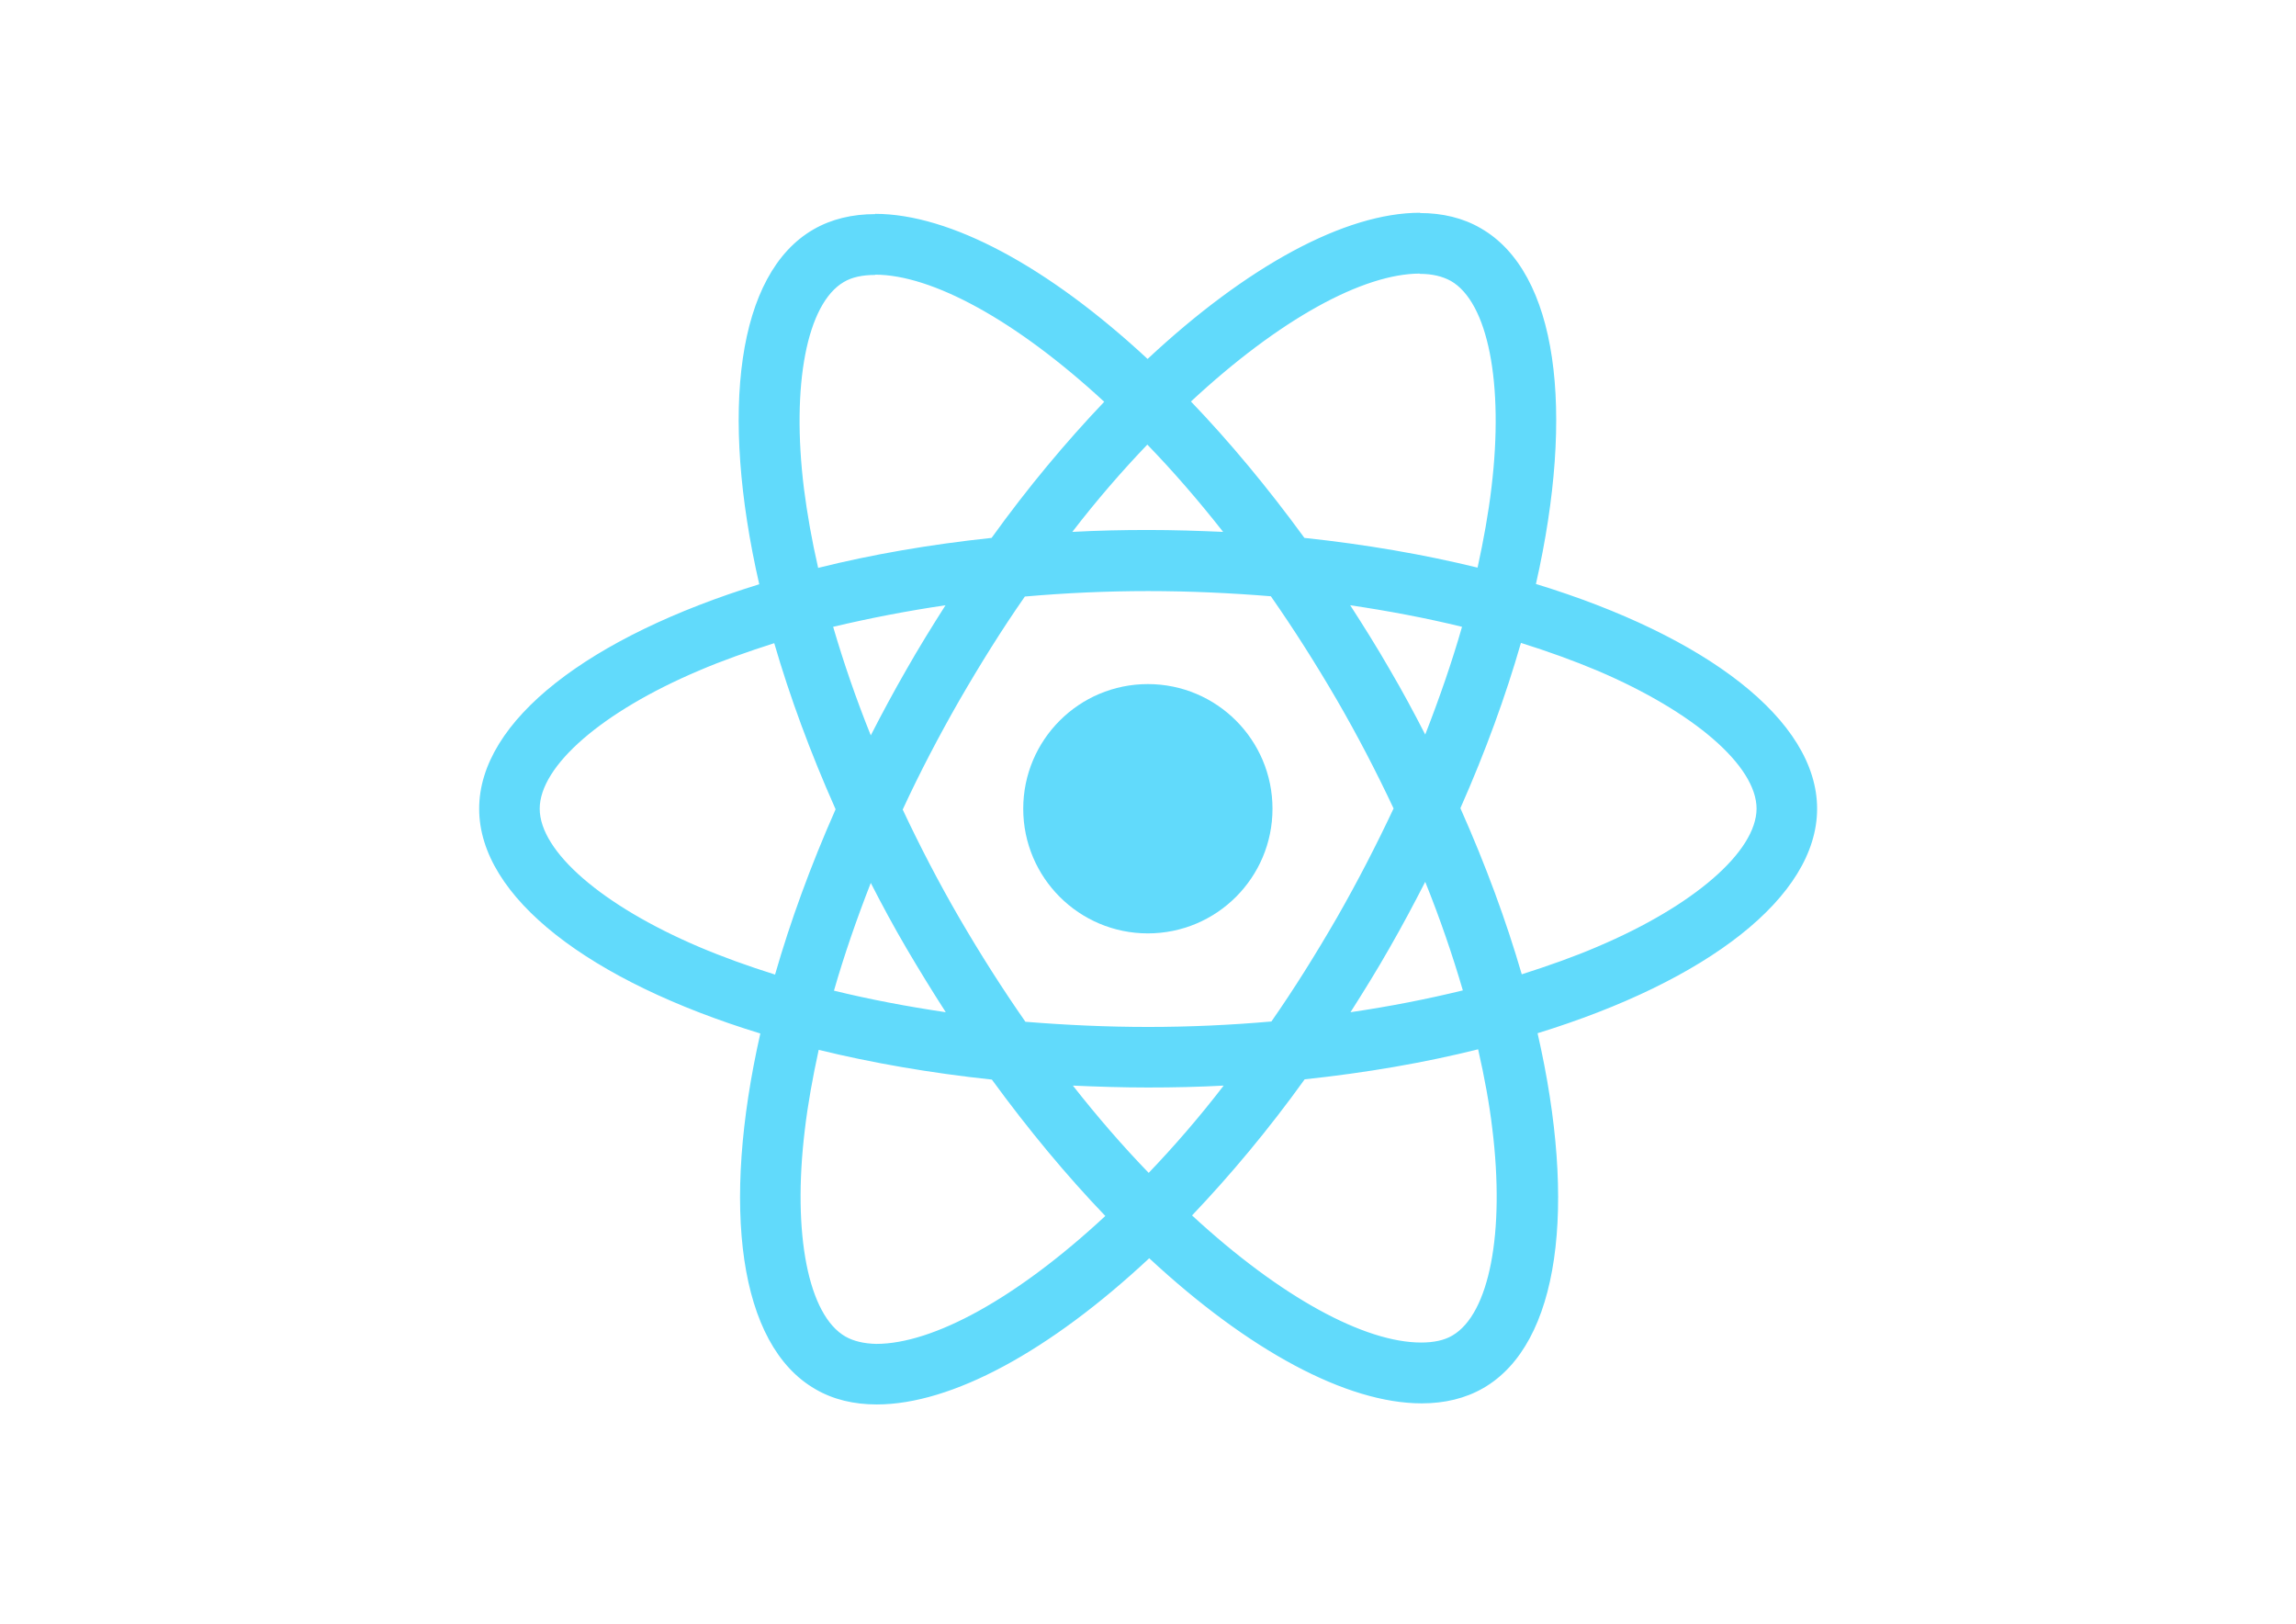
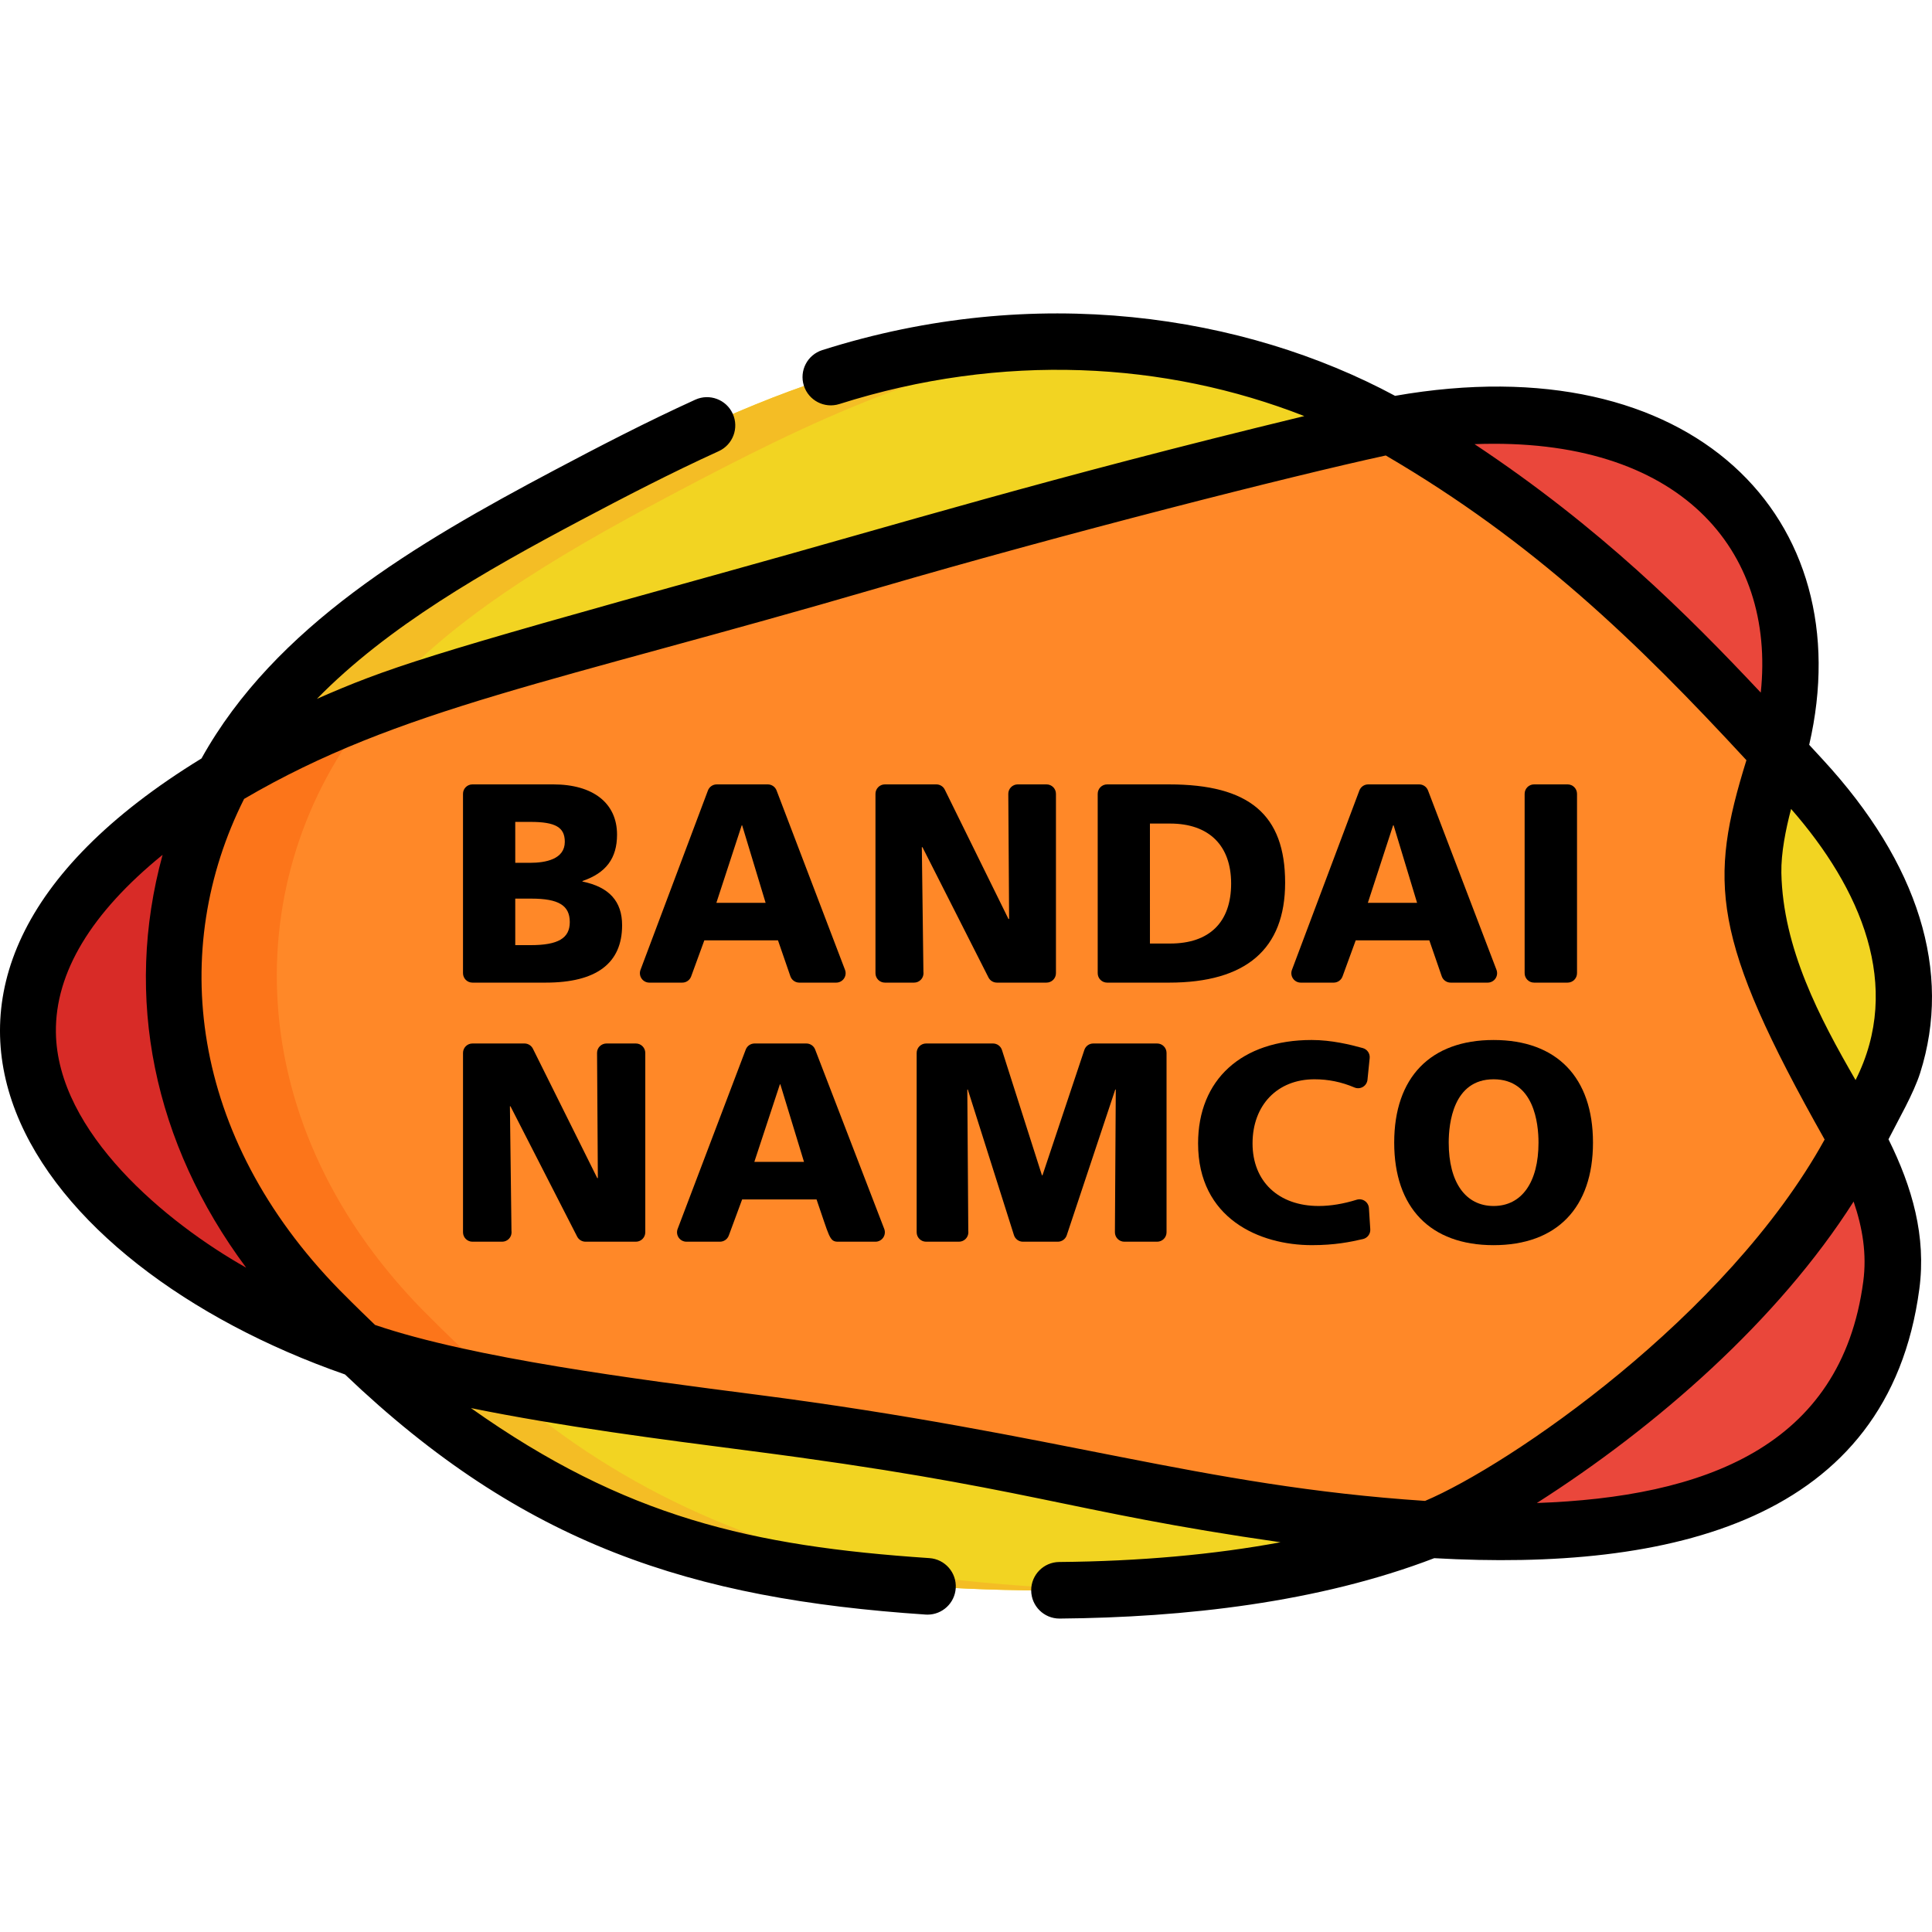
- <svg xmlns="http://www.w3.org/2000/svg" viewBox="0 0 841.9 595.3">
-   <g fill="#61DAFB">
-     <path d="M666.3 296.5c0-32.5-40.7-63.3-103.1-82.4 14.4-63.6 8-114.2-20.2-130.4-6.5-3.8-14.1-5.6-22.4-5.6v22.3c4.6 0 8.3.9 11.4 2.6 13.6 7.8 19.5 37.5 14.9 75.7-1.1 9.4-2.9 19.3-5.1 29.4-19.6-4.8-41-8.5-63.5-10.9-13.5-18.5-27.5-35.3-41.6-50 32.6-30.3 63.2-46.9 84-46.9V78c-27.5 0-63.5 19.6-99.9 53.6-36.4-33.8-72.4-53.2-99.9-53.2v22.3c20.7 0 51.4 16.5 84 46.6-14 14.7-28 31.4-41.3 49.9-22.6 2.4-44 6.1-63.6 11-2.3-10-4-19.7-5.2-29-4.7-38.2 1.1-67.9 14.6-75.8 3-1.8 6.9-2.6 11.5-2.6V78.5c-8.4 0-16 1.8-22.6 5.6-28.1 16.2-34.4 66.7-19.9 130.1-62.2 19.2-102.7 49.9-102.7 82.3 0 32.5 40.7 63.3 103.1 82.4-14.4 63.6-8 114.2 20.2 130.4 6.5 3.8 14.1 5.6 22.5 5.6 27.5 0 63.5-19.6 99.9-53.6 36.4 33.8 72.4 53.2 99.9 53.2 8.4 0 16-1.8 22.6-5.6 28.1-16.2 34.4-66.7 19.9-130.1 62-19.1 102.5-49.9 102.5-82.3zm-130.2-66.7c-3.7 12.9-8.3 26.2-13.5 39.5-4.1-8-8.4-16-13.1-24-4.6-8-9.5-15.8-14.4-23.4 14.2 2.1 27.9 4.7 41 7.9zm-45.8 106.5c-7.8 13.5-15.8 26.3-24.1 38.2-14.9 1.3-30 2-45.2 2-15.1 0-30.2-.7-45-1.9-8.3-11.9-16.4-24.6-24.2-38-7.6-13.1-14.5-26.4-20.8-39.8 6.2-13.4 13.2-26.8 20.7-39.9 7.8-13.5 15.8-26.3 24.1-38.2 14.9-1.3 30-2 45.2-2 15.1 0 30.2.7 45 1.9 8.3 11.9 16.4 24.6 24.2 38 7.6 13.1 14.5 26.4 20.8 39.8-6.3 13.4-13.2 26.8-20.7 39.9zm32.3-13c5.4 13.4 10 26.8 13.8 39.8-13.1 3.2-26.9 5.9-41.2 8 4.9-7.7 9.8-15.6 14.4-23.7 4.6-8 8.9-16.1 13-24.1zM421.2 430c-9.3-9.6-18.6-20.3-27.8-32 9 .4 18.2.7 27.5.7 9.4 0 18.7-.2 27.8-.7-9 11.7-18.3 22.4-27.5 32zm-74.4-58.9c-14.2-2.1-27.9-4.7-41-7.9 3.7-12.9 8.3-26.2 13.5-39.5 4.1 8 8.4 16 13.1 24 4.7 8 9.5 15.8 14.4 23.4zM420.7 163c9.3 9.6 18.6 20.3 27.8 32-9-.4-18.2-.7-27.5-.7-9.4 0-18.7.2-27.8.7 9-11.7 18.3-22.4 27.5-32zm-74 58.9c-4.9 7.7-9.8 15.6-14.4 23.7-4.6 8-8.9 16-13 24-5.4-13.4-10-26.8-13.8-39.8 13.1-3.1 26.9-5.8 41.2-7.9zm-90.5 125.2c-35.4-15.1-58.3-34.9-58.3-50.6 0-15.7 22.9-35.6 58.3-50.6 8.6-3.7 18-7 27.7-10.1 5.7 19.6 13.2 40 22.5 60.9-9.2 20.8-16.6 41.1-22.2 60.6-9.9-3.1-19.3-6.5-28-10.2zM310 490c-13.6-7.8-19.5-37.5-14.9-75.7 1.1-9.4 2.9-19.3 5.1-29.4 19.6 4.8 41 8.5 63.5 10.9 13.5 18.5 27.5 35.3 41.6 50-32.6 30.3-63.2 46.9-84 46.9-4.5-.1-8.3-1-11.3-2.7zm237.2-76.2c4.7 38.2-1.1 67.9-14.6 75.8-3 1.8-6.9 2.6-11.5 2.6-20.7 0-51.4-16.5-84-46.6 14-14.7 28-31.4 41.3-49.9 22.6-2.4 44-6.1 63.6-11 2.3 10.1 4.1 19.8 5.2 29.1zm38.5-66.7c-8.6 3.7-18 7-27.7 10.1-5.7-19.6-13.2-40-22.5-60.9 9.2-20.8 16.6-41.1 22.2-60.6 9.9 3.1 19.3 6.5 28.1 10.2 35.4 15.1 58.3 34.9 58.3 50.6-.1 15.7-23 35.6-58.4 50.6zM320.8 78.4z" />
-     <circle cx="420.9" cy="296.5" r="45.7" />
-     <path d="M520.5 78.1z" />
+ <svg xmlns="http://www.w3.org/2000/svg" version="1.1" id="Capa_1" x="0px" y="0px" viewBox="0 0 511.999 511.999" style="enable-background:new 0 0 511.999 511.999;" xml:space="preserve">
+   <path style="fill:#FF8828;" d="M464.585,231.462c-0.206-11.803,4.83-25.454,6.624-31.967  c-22.515-24.476-56.192-60.674-102.715-86.724c-33.008,6.906-100.787,25.028-137.559,35.758  c-87.639,25.601-129.535,32.401-171.932,57.823c-22.562,42.556-16.823,97.34,25.608,140.745c2.36,2.395,6.325,6.325,10.794,10.58  c36.568,12.917,104.025,18.436,142.424,24.667c33.837,5.518,88.64,19.746,141.071,23.014  c22.223-9.083,85.619-50.117,113.179-103.389C483.567,285.746,465.2,260.712,464.585,231.462z" />
+   <path style="fill:#EA473B;" d="M378.899,405.358c58.592,3.536,114.603-6.799,122.316-64.741c1.057-7.929,0-15.518-2.324-22.878  c-1.662-5.33-4.066-10.578-6.815-15.77C466.349,351.703,405.61,394.441,378.899,405.358z" />
+   <path style="fill:#D82B27;" d="M84.612,347.097c-42.887-43.872-47.871-98.755-25.608-140.745  c-62.675,37.579-71.5,84.45-8.943,128.925c12.594,8.982,33.055,18.432,45.344,22.4C90.936,353.422,86.972,349.492,84.612,347.097z" />
+   <path style="fill:#EA473B;" d="M471.209,199.495c6.625-24.605,3.357-45.283-10.324-63.557  c-19.318-25.642-60.811-29.535-92.391-23.167C410.575,136.334,441.619,167.329,471.209,199.495z" />
+   <g>
+     <path style="fill:#F2D422;" d="M230.935,148.53c44.899-13.102,109.657-29.922,137.559-35.758   c-17.517-9.788-37.993-16.996-63.247-20.484c-60.927-8.394-106.41,13.293-154.927,38.999   c-40.007,21.212-73.906,42.252-91.317,75.066C101.371,180.948,142.797,174.275,230.935,148.53z" />
+     <path style="fill:#F2D422;" d="M237.828,382.344c-38.389-6.23-105.847-11.748-142.424-24.667   c7.248,6.963,15.831,14.839,20.69,18.437c25.962,19.156,57.225,35.641,98.535,41.169c50.813,6.797,116.31,6.988,164.27-11.925   C326.471,402.09,271.628,387.857,237.828,382.344z" />
  </g>
+   <path style="fill:#F4BD25;" d="M241.95,417.284c-42.425-5.677-81.533-25.123-109.168-50.196c-12.591-2.386-25.408-5.183-37.378-9.41  c7.248,6.963,15.831,14.839,20.69,18.437c25.962,19.156,57.225,35.641,98.535,41.169c23.662,3.165,49.952,4.784,75.837,3.966  C273.741,420.738,257.293,419.336,241.95,417.284z" />
+   <path style="fill:#FC751A;" d="M122.725,357.677c-4.469-4.255-8.434-8.185-10.794-10.58  C61.409,295.415,63.97,228.992,99.619,186.853c-13.985,5.45-27.787,11.807-40.614,19.499  c-22.562,42.556-16.823,97.34,25.608,140.745c2.36,2.395,6.325,6.325,10.794,10.58c11.966,4.227,24.779,7.024,37.378,9.41  C129.464,364.076,125.962,360.786,122.725,357.677z" />
+   <path style="fill:#F4BD25;" d="M177.641,131.286c37.337-19.783,72.887-37.169,115.052-40.313  c-54.741-4.013-97.248,16.404-142.373,40.313c-40.007,21.212-73.906,42.252-91.317,75.066c12.828-7.691,26.629-14.048,40.614-19.499  C118.477,164.56,146.166,147.974,177.641,131.286z" />
+   <path style="fill:#F2D422;" d="M477.613,206.446c-1.949-2.08-4.08-4.445-6.404-6.951c-1.79,6.5-6.83,20.162-6.624,31.967  c0.611,29.013,18.359,53.096,27.493,70.506C498.395,289.111,523.261,255.945,477.613,206.446z" />
+   <path d="M479.454,197.387c13.857-59.885-30.721-106.319-109.746-92.486c-39.935-21.472-95.23-30.084-151.802-12.119  c-3.946,1.253-6.129,5.467-4.876,9.414c1.253,3.945,5.467,6.129,9.414,4.876c43.272-13.741,86.431-11.222,123.204,3.191  c-68.716,16.654-106.065,28.221-154.107,41.539c-78.939,21.882-88.947,25.256-107.553,33.398  c18.796-19.216,44.475-33.842,69.841-47.291c11.57-6.131,24.017-12.596,36.635-18.34c3.768-1.715,5.432-6.161,3.717-9.929  c-1.715-3.767-6.16-5.431-9.929-3.717c-12.979,5.908-25.667,12.497-37.445,18.739c-36.635,19.425-73.953,41.323-93.411,76.337  C-45.68,261.696,8.48,335.356,91.42,364.242c47.313,45.177,91.769,59.461,153.877,63.633c0.171,0.012,0.341,0.018,0.51,0.018  c3.911,0,7.206-3.035,7.471-6.995c0.278-4.131-2.846-7.704-6.977-7.982c-47.134-3.169-80.634-10.813-121.499-39.761  c23.928,4.868,50.324,8.282,73.901,11.327c74.005,9.557,83.273,16.006,140.649,24.233c-17.544,3.262-37.36,5.047-58.645,5.229  c-4.14,0.035-7.467,3.42-7.431,7.56c0.035,4.118,3.384,7.432,7.494,7.432c0.022,0,0.044,0,0.066-0.001  c33.008-0.283,68.574-4.237,99.248-16.003c62.432,3.515,120.346-9.644,128.557-71.327c1.862-13.954-1.868-26.975-8.174-39.688  c2.606-5.139,6.654-12.101,8.392-17.577c8.519-26.789-0.383-55.483-25.781-83.024C481.908,200.069,480.666,198.71,479.454,197.387z   M466.621,183.545c-19.483-20.734-42.493-43.696-75.854-65.842C445.096,115.648,470.611,145.7,466.621,183.545z M14.812,273.524  c-0.181-15.784,9.331-31.572,28.278-46.992c-10.345,37.752-2.41,76.404,22.148,109.415  C44.231,324.116,15.117,300.159,14.812,273.524z M377.657,397.756c-59.877-3.979-96.363-17.725-177.032-28.141  c-31.63-4.085-75.281-9.651-101.233-18.494c-4.844-4.641-8.408-8.234-9.421-9.263c-39.856-40.77-45.249-90.411-25.28-130.144  c41.126-24.08,81.955-30.755,168.343-55.987c48.959-14.286,109.045-29.552,134.211-35.021c39.16,22.901,66.49,49.276,95.573,80.752  c-9.961,32.139-9.504,46.92,20.73,100.529C457.533,349.1,399.862,388.361,377.657,397.756z M493.782,339.627  c-5.849,43.938-42.401,57.128-86.505,58.685c31.64-20.174,63.902-48.357,83.95-79.888  C493.612,325.411,494.751,332.367,493.782,339.627z M491.743,286.23c-9.538-16.498-19.244-34.91-19.665-54.9  c-0.092-5.297,1.145-11.488,2.578-16.951C493.088,235.428,504.346,261.262,491.743,286.23z" />
+   <path d="M125.2,260.404h19.415c13.438,0,20.25-5.117,20.25-15.206c0-6.345-3.435-10.132-10.501-11.58v-0.144  c6.248-2.124,9.158-6.028,9.158-12.288c0-8.337-6.321-13.315-16.909-13.315h-21.414c-1.38,0-2.499,1.118-2.499,2.499v47.535  C122.701,259.285,123.82,260.404,125.2,260.404z M136.549,217.811h4.03c6.633,0,9.1,1.429,9.1,5.274  c0,4.605-5.026,5.571-9.242,5.571h-3.888l-0.003-10.846H136.549z M136.549,238.143h4.257c7.241,0,10.193,1.804,10.193,6.226  c0,4.277-3.098,6.102-10.358,6.102h-4.092l-0.003-12.328H136.549z" />
+   <path d="M183.161,258.763l3.493-9.563h19.521l3.285,9.521c0.348,1.008,1.296,1.684,2.362,1.684h9.779  c0.822,0,1.591-0.405,2.058-1.081c0.466-0.677,0.57-1.539,0.277-2.308L205.8,209.48c-0.37-0.969-1.298-1.608-2.335-1.608h-13.519  c-1.042,0-1.973,0.645-2.339,1.619l-17.867,47.535c-0.289,0.768-0.182,1.628,0.285,2.302c0.467,0.674,1.234,1.076,2.054,1.076h8.738  C181.863,260.404,182.802,259.748,183.161,258.763z M196.559,218.728h0.001h0.12l6.214,20.527h-13.047L196.559,218.728z" />
+   <path d="M244.738,257.905c0-0.119-0.008-0.235-0.024-0.35l-0.42-33.045h0.164l17.494,34.524c0.426,0.84,1.287,1.369,2.229,1.369  h13.158c1.38,0,2.499-1.118,2.499-2.499V210.37c0-1.38-1.118-2.499-2.499-2.499h-7.632c-0.666,0-1.303,0.266-1.772,0.738  c-0.469,0.472-0.731,1.111-0.727,1.777l0.218,33.152h-0.173l-16.875-34.273c-0.42-0.854-1.289-1.394-2.242-1.394h-13.629  c-1.38,0-2.499,1.118-2.499,2.499v47.535c0,1.38,1.118,2.499,2.499,2.499h7.713c0.007-0.001,0.013-0.001,0.02,0  C243.619,260.404,244.738,259.285,244.738,257.905z" />
+   <path d="M340.571,233.929c0-18.02-9.484-26.056-30.751-26.056h-16.418c-1.38,0-2.499,1.118-2.499,2.499v47.535  c0,1.38,1.118,2.499,2.499,2.499h16.418C330.224,260.404,340.571,251.496,340.571,233.929z M310.101,250.045h-5.356l-0.003-31.794  h0.003h5.356c10.27,0,16.161,5.793,16.161,15.893C326.263,244.399,320.522,250.045,310.101,250.045z" />
+   <path d="M382.073,258.722c0.348,1.007,1.296,1.683,2.362,1.683h9.815c0.823,0,1.591-0.405,2.058-1.081  c0.466-0.678,0.57-1.54,0.276-2.309l-18.146-47.535c-0.37-0.969-1.298-1.607-2.334-1.607h-13.52c-1.042,0-1.973,0.645-2.339,1.62  l-17.867,47.535c-0.289,0.768-0.182,1.628,0.285,2.302c0.467,0.674,1.234,1.076,2.054,1.076h8.721c1.049,0,1.987-0.656,2.347-1.642  l3.493-9.563l19.508,0.001L382.073,258.722z M369.187,216.229v2.499l0,0V216.229z M362.497,239.255l6.691-20.528h0.138l6.213,20.527  L362.497,239.255L362.497,239.255z" />
+   <path d="M406.542,260.404h8.885c1.38,0,2.499-1.118,2.499-2.499V210.37c0-1.38-1.118-2.499-2.499-2.499h-8.885  c-1.38,0-2.499,1.118-2.499,2.499v47.535C404.043,259.285,405.163,260.404,406.542,260.404z" />
+   <path d="M168.506,276.535h-7.781c-0.666,0-1.303,0.266-1.772,0.738s-0.731,1.111-0.727,1.777l0.211,33.158h-0.153l-17.057-34.287  c-0.422-0.85-1.289-1.386-2.237-1.386h-13.788c-1.38,0-2.499,1.118-2.499,2.499v47.531c0,1.38,1.118,2.499,2.499,2.499h7.848  c0.007-0.001,0.014,0,0.02,0c1.38,0,2.499-1.118,2.499-2.499c0-0.118-0.008-0.235-0.024-0.349l-0.412-33.042h0.144l17.669,34.529  c0.428,0.835,1.286,1.36,2.225,1.36h13.338c1.38,0,2.499-1.118,2.499-2.499v-47.531  C171.005,277.654,169.886,276.535,168.506,276.535z" />
+   <path d="M216.023,278.136c-0.372-0.965-1.298-1.601-2.332-1.601h-13.724c-1.038,0-1.968,0.642-2.336,1.611l-18.049,47.531  c-0.292,0.769-0.187,1.63,0.28,2.307c0.466,0.676,1.235,1.079,2.057,1.079h8.873c1.046,0,1.981-0.651,2.344-1.632l3.54-9.574h19.716  c3.419,9.833,3.375,11.207,5.674,11.207h9.933c0.824,0,1.594-0.406,2.06-1.084c0.466-0.679,0.568-1.544,0.272-2.312L216.023,278.136  z M199.905,307.911l6.772-20.548h0.001h0.122l6.269,20.548H199.905z" />
+   <path d="M306.647,276.535h-16.912c-1.075,0-2.03,0.688-2.37,1.707l-11.091,33.214h-0.153l-10.588-33.182  c-0.331-1.036-1.293-1.739-2.381-1.739h-17.728c-1.38,0-2.499,1.118-2.499,2.499v47.531c0,1.38,1.118,2.499,2.499,2.499h8.684  c0.007-0.001,0.013,0,0.02,0c1.38,0,2.499-1.118,2.499-2.499c0-0.114-0.008-0.226-0.022-0.335l-0.259-37.488h0.135l12.224,38.578  c0.329,1.038,1.292,1.744,2.382,1.744h9.242c1.076,0,2.031-0.689,2.371-1.709l12.855-38.612h0.139l-0.232,37.808  c-0.004,0.665,0.257,1.304,0.727,1.776c0.469,0.472,1.106,0.738,1.772,0.738h8.686c1.38,0,2.499-1.118,2.499-2.499v-47.531  C309.146,277.654,308.026,276.535,306.647,276.535z" />
+   <path d="M361.7,318.267c-0.631-0.435-1.426-0.555-2.158-0.328c-3.542,1.101-6.932,1.66-10.074,1.66  c-10.65,0-17.531-6.507-17.531-16.578c0-10.168,6.591-17.001,16.401-17.001c3.7,0,7.165,0.71,10.595,2.17  c0.731,0.311,1.566,0.256,2.25-0.148c0.684-0.404,1.134-1.109,1.214-1.9l0.58-5.731c0.123-1.21-0.646-2.334-1.817-2.659  c-3.313-0.921-8.324-2.144-13.551-2.144c-18.569,0-30.105,10.504-30.105,27.412c0,19.897,16.249,26.958,30.165,26.958  c6.048,0,10.159-0.835,13.538-1.618c1.191-0.276,2.008-1.374,1.93-2.594l-0.359-5.601  C362.728,319.402,362.331,318.702,361.7,318.267z" />
+   <path d="M395.819,275.611c-16.74,0-26.341,9.912-26.341,27.194c0,17.271,9.6,27.176,26.341,27.176  c16.738,0,26.337-9.905,26.337-27.176C422.157,285.523,412.557,275.611,395.819,275.611z M395.819,319.599  c-7.448,0-11.895-6.279-11.895-16.795c0-5.046,1.159-16.783,11.895-16.783c10.741,0,11.9,11.737,11.9,16.783  C407.719,313.321,403.271,319.599,395.819,319.599z" />
+   <g>
+ </g>
+   <g>
+ </g>
+   <g>
+ </g>
+   <g>
+ </g>
+   <g>
+ </g>
+   <g>
+ </g>
+   <g>
+ </g>
+   <g>
+ </g>
+   <g>
+ </g>
+   <g>
+ </g>
+   <g>
+ </g>
+   <g>
+ </g>
+   <g>
+ </g>
+   <g>
+ </g>
+   <g>
+ </g>
</svg>
